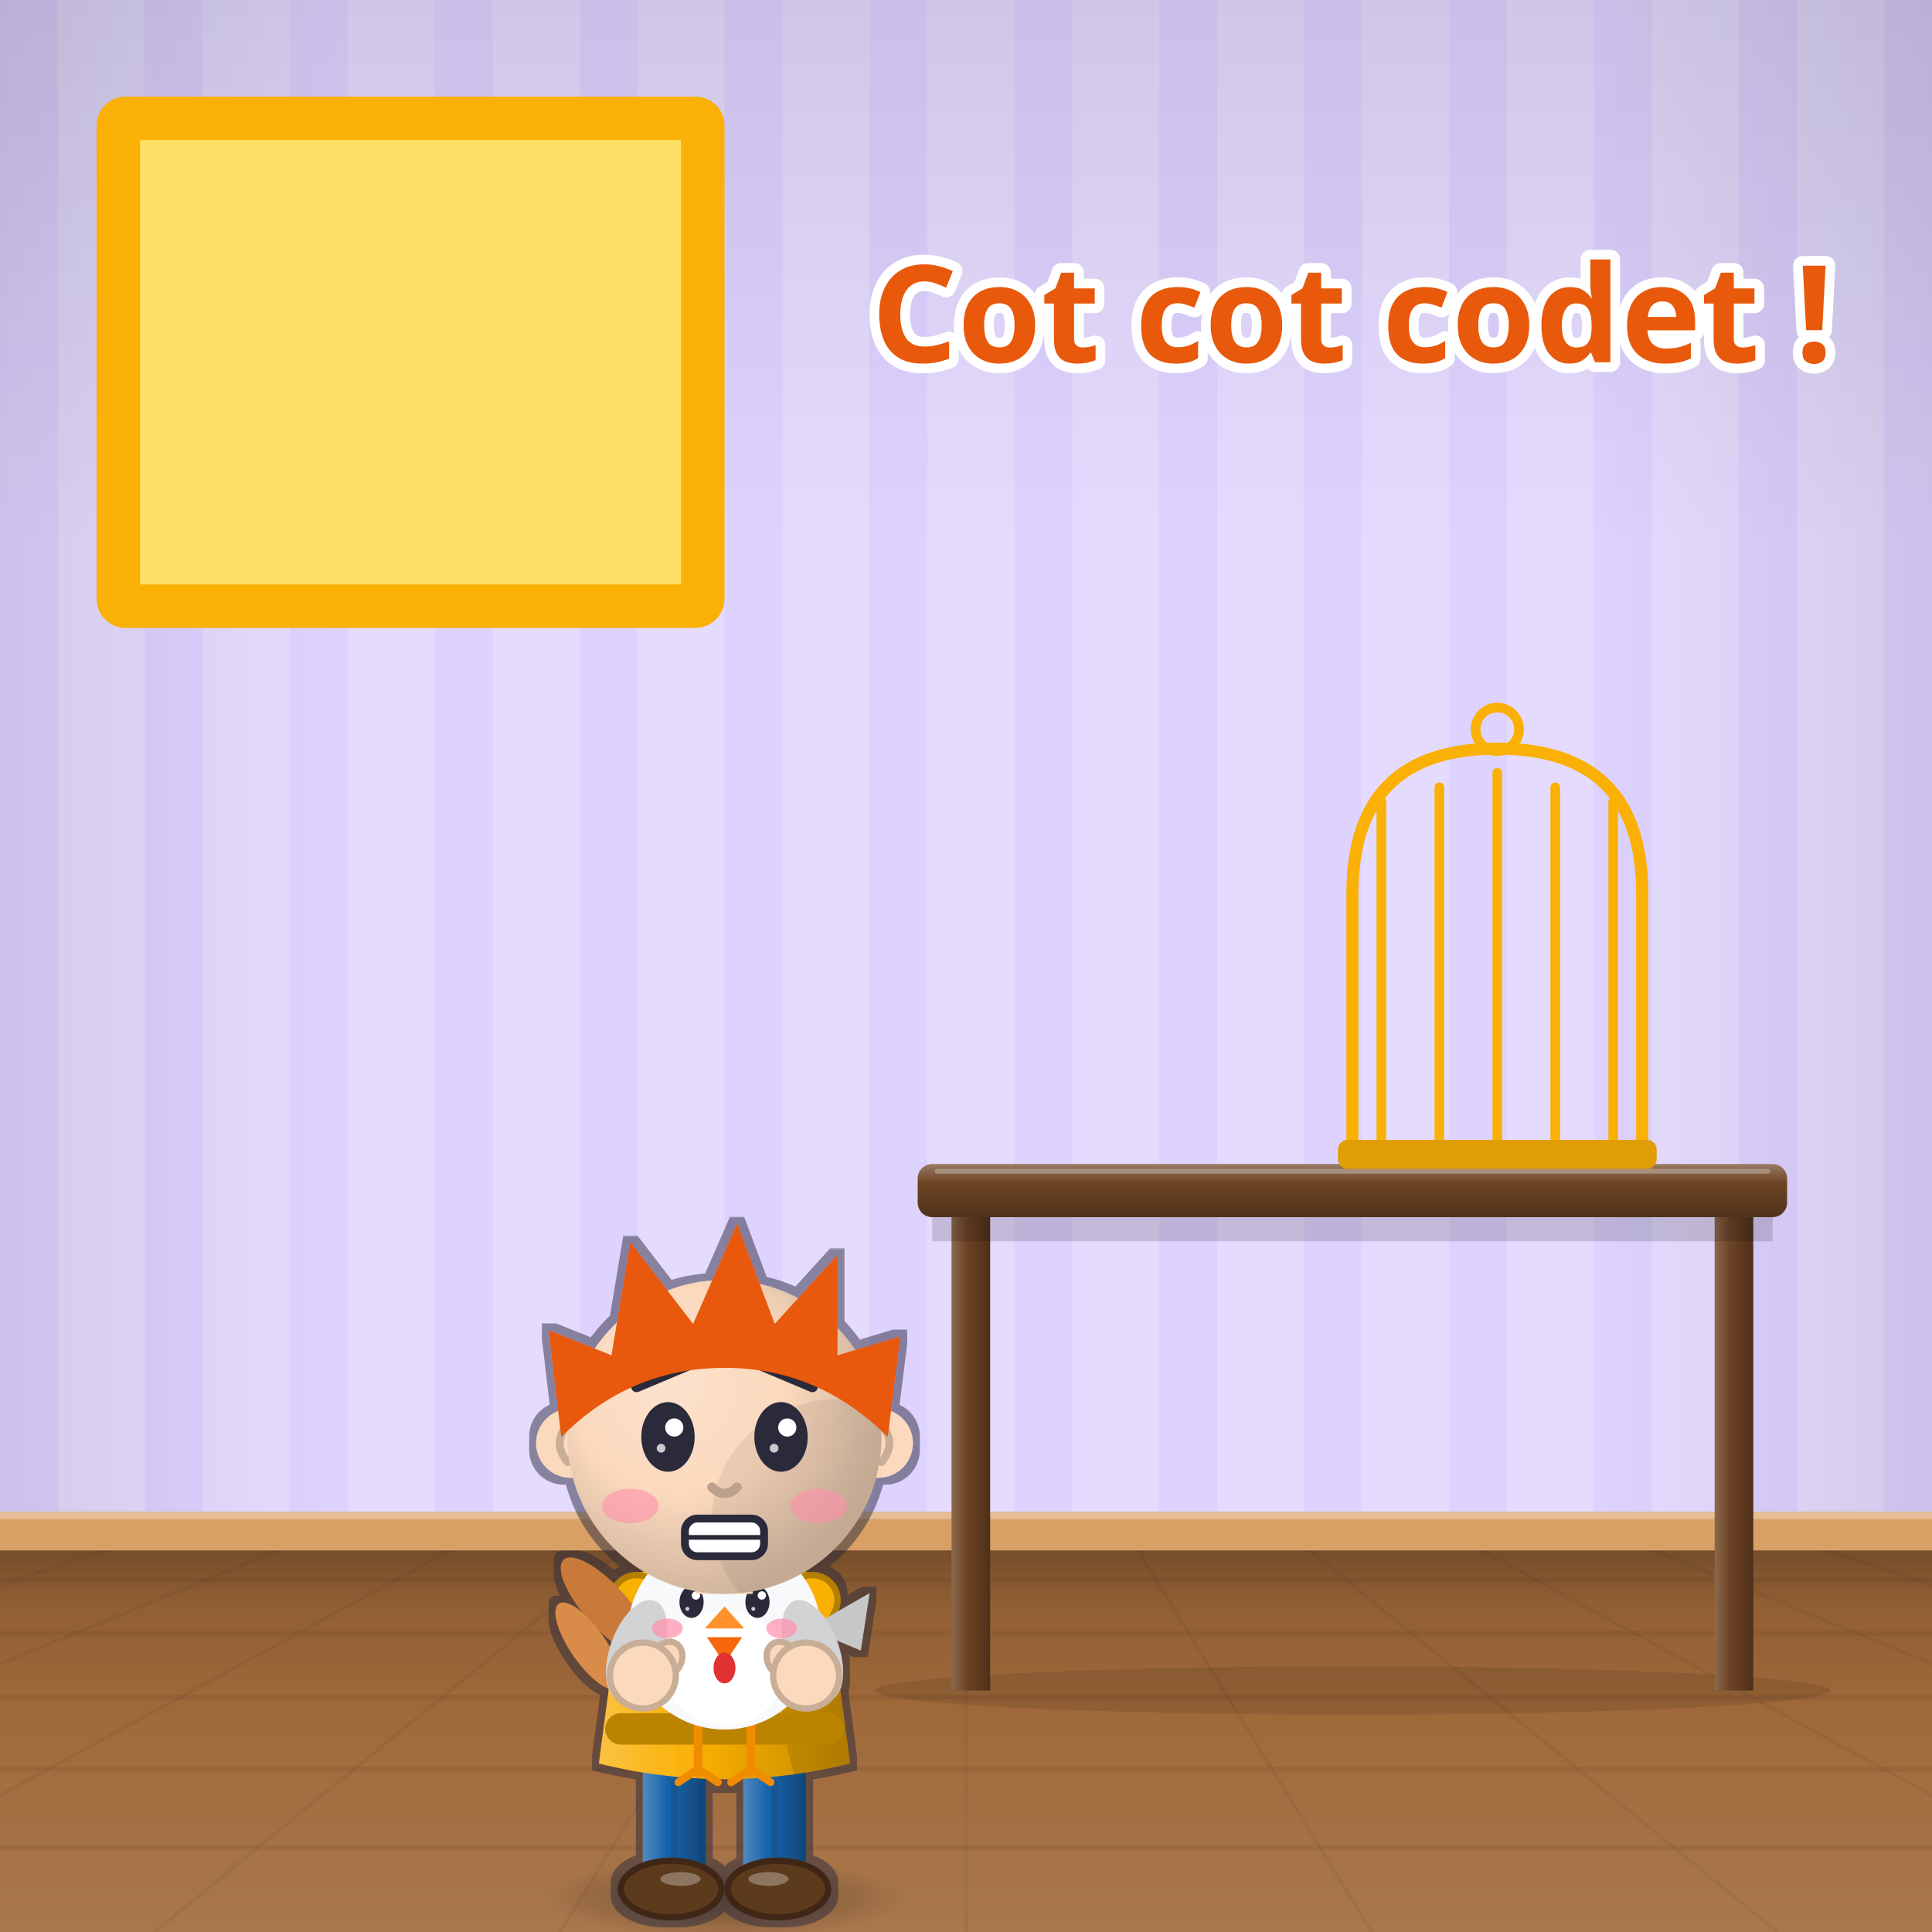
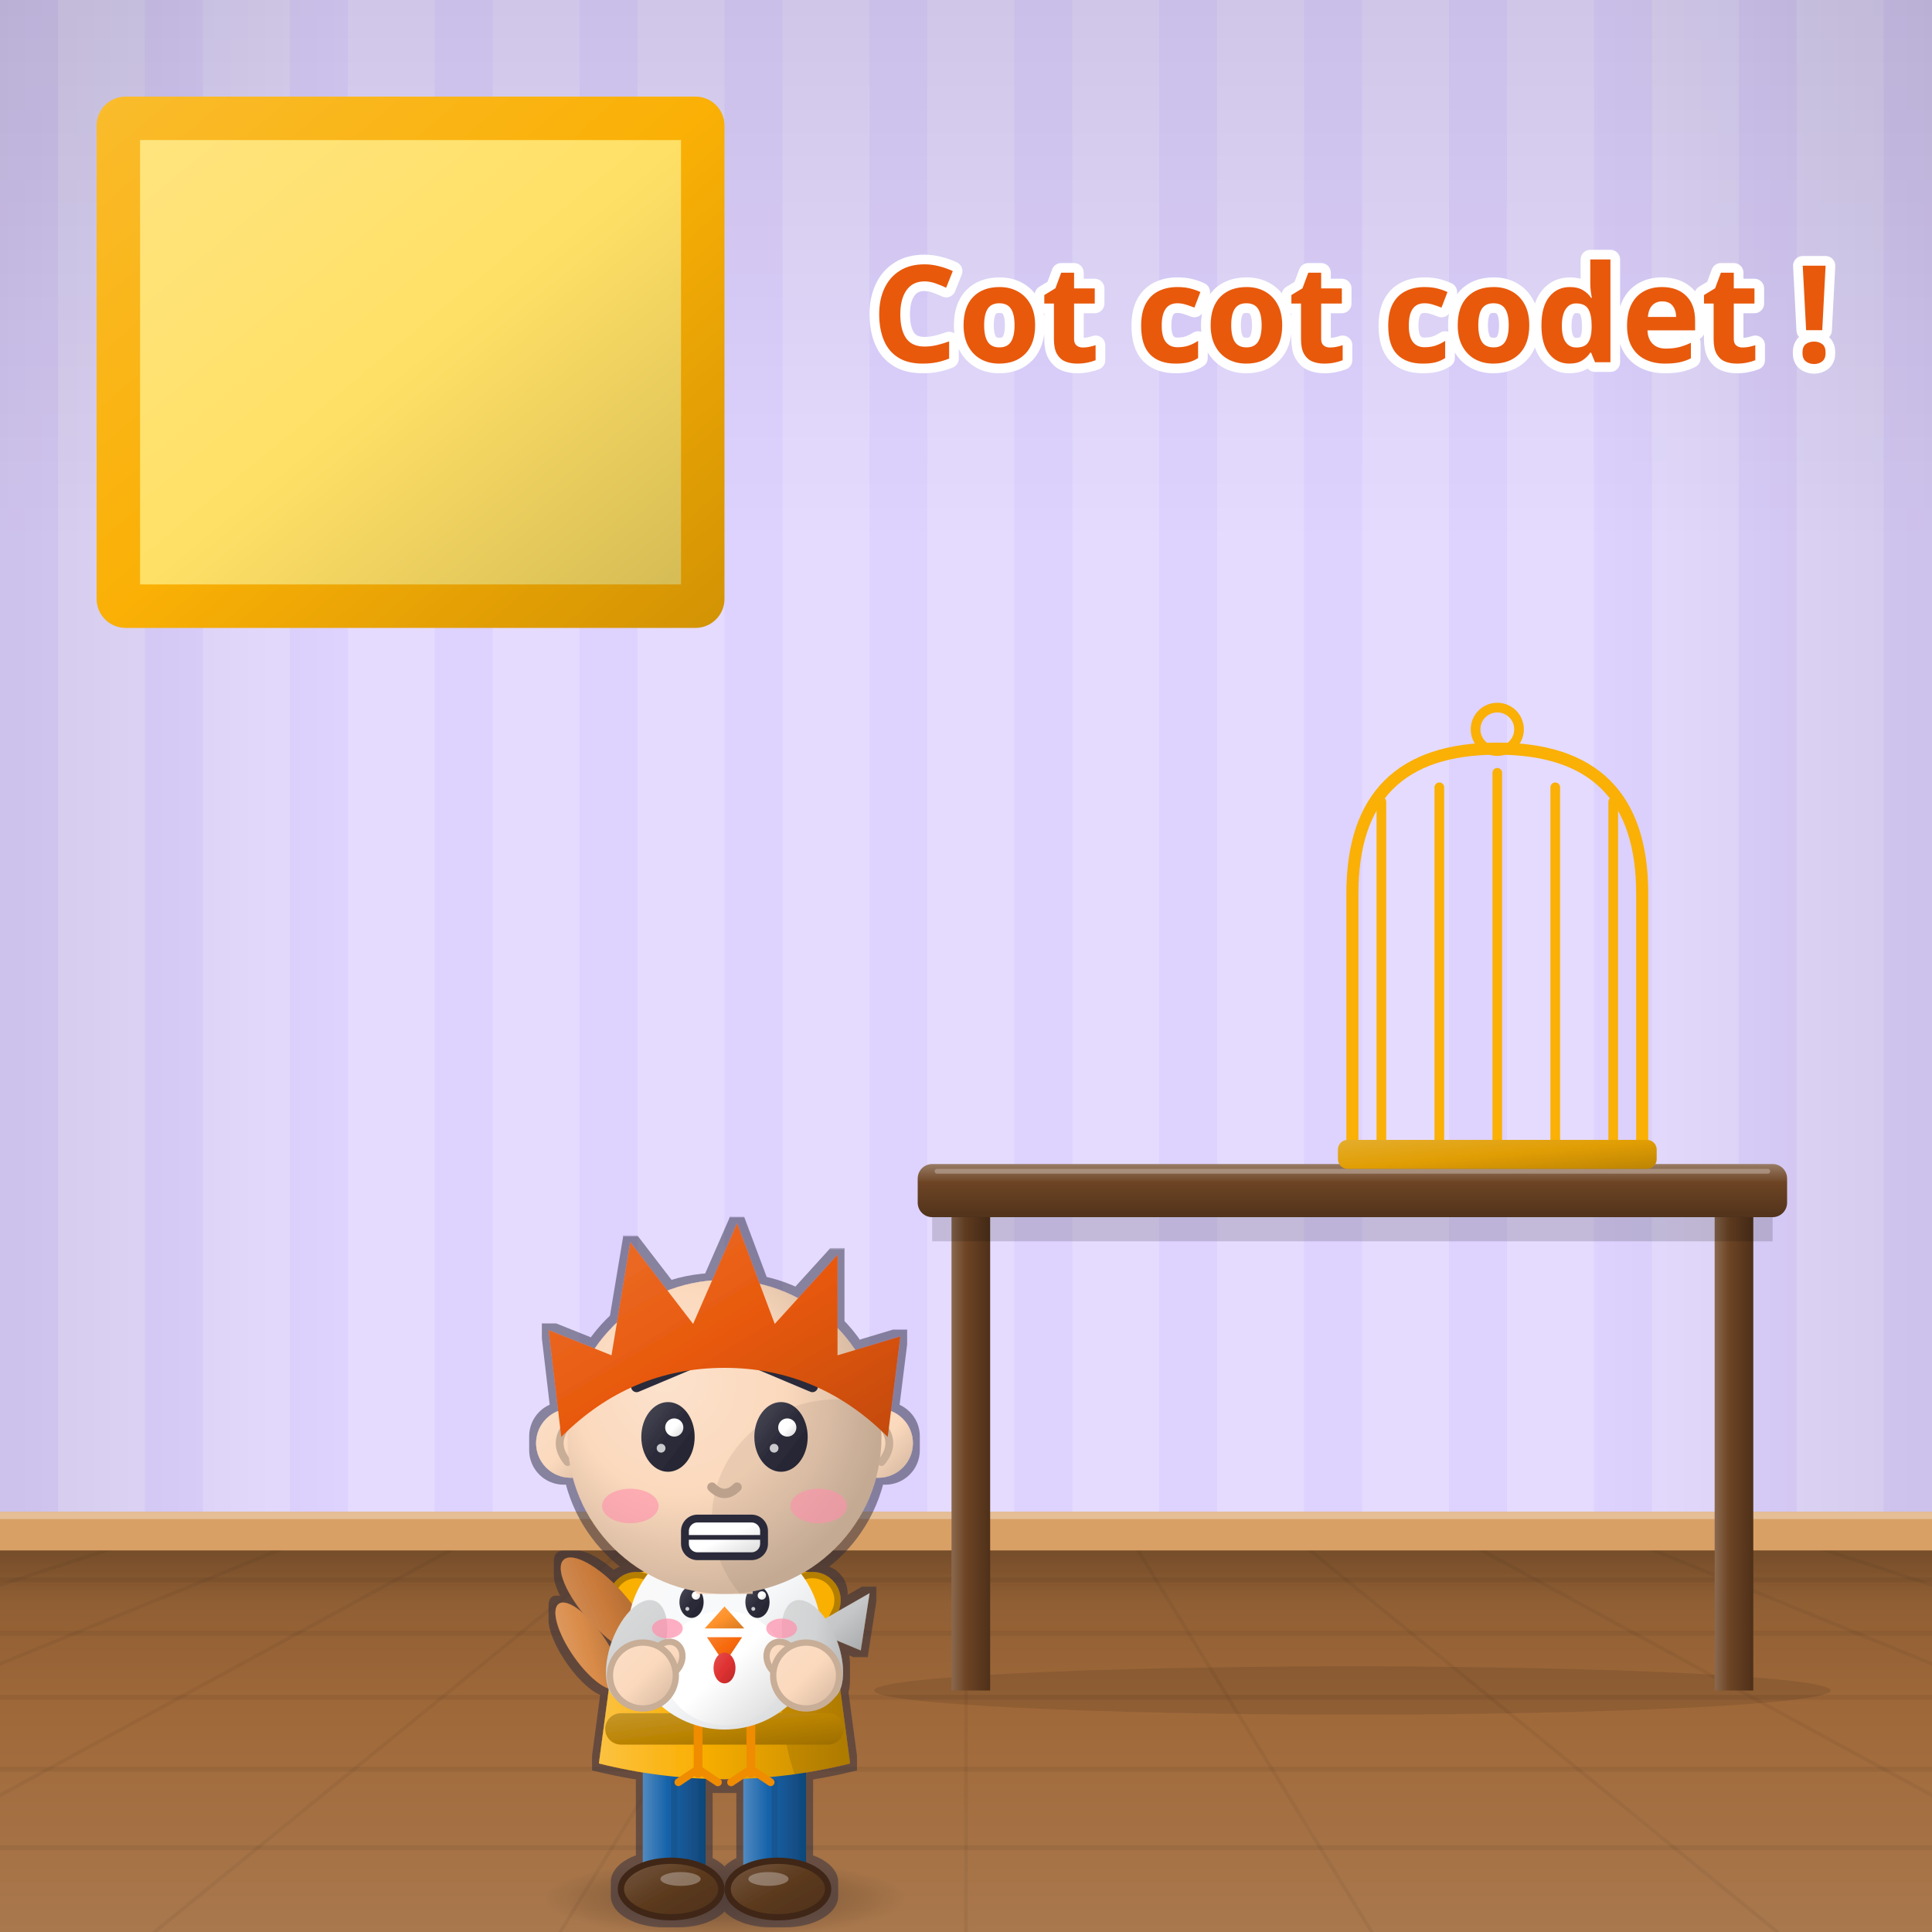
<svg xmlns="http://www.w3.org/2000/svg" viewBox="0 0 800 800" width="800" height="800">
  <defs>
+     <linearGradient id="vol0044542" x1="0" y1="0" x2="1" y2="1">
+       <stop offset="0" stop-color="#ffffff" />
+       <stop offset="0.5" stop-color="#fff" />
+       <stop offset="1" stop-color="#d6d6d6" />
+     </linearGradient>
+     <linearGradient id="vol0993199" x1="0" y1="0" x2="1" y2="1">
+       <stop offset="0" stop-color="#d18f59" />
+       <stop offset="0.5" stop-color="#c97a3a" />
+       <stop offset="1" stop-color="#a86630" />
+     </linearGradient>
    <linearGradient id="vol0bf4f7c" x1="0" y1="0" x2="1" y2="0">
      <stop offset="0" stop-color="#fbc241" />
      <stop offset="0.38" stop-color="#fab005" />
      <stop offset="1" stop-color="#c38903" />
    </linearGradient>
    <linearGradient id="vol0d3437b" x1="0" y1="0" x2="0" y2="1">
      <stop offset="0" stop-color="#000" stop-opacity="0.16" />
      <stop offset="1" stop-color="#000" stop-opacity="0" />
    </linearGradient>
    <linearGradient id="vol2dc00c7" x1="0" y1="0" x2="0" y2="1">
      <stop offset="0" stop-color="#000" stop-opacity="0.09" />
      <stop offset="0.35" stop-color="#000" stop-opacity="0" />
    </linearGradient>
    <radialGradient id="vol2ea26ee" cx="0.5" cy="0.5" r="0.5">
      <stop offset="0" stop-color="#000" stop-opacity="0.286" />
      <stop offset="0.55" stop-color="#000" stop-opacity="0.156" />
      <stop offset="1" stop-color="#000" stop-opacity="0" />
    </radialGradient>
+     <linearGradient id="vol3082a02" x1="0" y1="0" x2="1" y2="1">
+       <stop offset="0" stop-color="#fbdfc7" />
+       <stop offset="0.5" stop-color="#fbd9bd" />
+       <stop offset="1" stop-color="#d2b69e" />
+     </linearGradient>
    <radialGradient id="vol3490e56" cx="0.4" cy="0.4" r="0.6" fx="0.3" fy="0.3">
      <stop offset="0" stop-color="#fce2cd" />
      <stop offset="0.55" stop-color="#fbd9bd" />
      <stop offset="1" stop-color="#d2b69e" />
    </radialGradient>
+     <linearGradient id="vol38c8b34" x1="0" y1="0" x2="1" y2="1">
+       <stop offset="0" stop-color="#4c4c59" />
+       <stop offset="0.5" stop-color="#2b2b3a" />
+       <stop offset="1" stop-color="#242430" />
+     </linearGradient>
+     <linearGradient id="vol3902222" x1="0" y1="0" x2="1" y2="1">
+       <stop offset="0" stop-color="#cfcfd0" />
+       <stop offset="0.5" stop-color="#c6c7c8" />
+       <stop offset="1" stop-color="#a6a7a8" />
+     </linearGradient>
+     <linearGradient id="vol3f640ed" x1="0" y1="0" x2="1" y2="1">
+       <stop offset="0" stop-color="#d5a12c" />
+       <stop offset="0.5" stop-color="#cd9004" />
+       <stop offset="1" stop-color="#ac7803" />
+     </linearGradient>
    <linearGradient id="vol68232ea" x1="0" y1="0" x2="0" y2="1">
      <stop offset="0" stop-color="#987c65" />
      <stop offset="0.35" stop-color="#6d4424" />
      <stop offset="1" stop-color="#51331b" />
    </linearGradient>
+     <linearGradient id="vol70795a0" x1="0" y1="0" x2="1" y2="1">
+       <stop offset="0" stop-color="#f9f9fa" />
+       <stop offset="0.5" stop-color="#f8f9fa" />
+       <stop offset="1" stop-color="#d0d1d2" />
+     </linearGradient>
+     <linearGradient id="vol7bbb870" x1="0" y1="0" x2="1" y2="1">
+       <stop offset="0" stop-color="#c5972b" />
+       <stop offset="0.5" stop-color="#bb8403" />
+       <stop offset="1" stop-color="#9d6e02" />
+     </linearGradient>
    <linearGradient id="vol85a4787" x1="0" y1="0" x2="0" y2="1">
      <stop offset="0" stop-color="#895a31" />
      <stop offset="0.45" stop-color="#a0693a" />
      <stop offset="1" stop-color="#a9784d" />
    </linearGradient>
+     <linearGradient id="vol88cbe44" x1="0" y1="0" x2="1" y2="1">
+       <stop offset="0" stop-color="#ffe47e" />
+       <stop offset="0.5" stop-color="#ffe066" />
+       <stop offset="1" stop-color="#d6bc55" />
+     </linearGradient>
+     <linearGradient id="vol91924e7" x1="0" y1="0" x2="1" y2="1">
+       <stop offset="0" stop-color="#ffa34c" />
+       <stop offset="0.5" stop-color="#ff922b" />
+       <stop offset="1" stop-color="#d67a24" />
+     </linearGradient>
+     <linearGradient id="vol9431c8e" x1="0" y1="0" x2="1" y2="1">
+       <stop offset="0" stop-color="#fabc2d" />
+       <stop offset="0.5" stop-color="#fab005" />
+       <stop offset="1" stop-color="#d29304" />
+     </linearGradient>
+     <linearGradient id="vol94db88c" x1="0" y1="0" x2="1" y2="1">
+       <stop offset="0" stop-color="#e5ad2c" />
+       <stop offset="0.5" stop-color="#e19e04" />
+       <stop offset="1" stop-color="#bd8403" />
+     </linearGradient>
+     <linearGradient id="vol971ebd4" x1="0" y1="0" x2="1" y2="1">
+       <stop offset="0" stop-color="#765942" />
+       <stop offset="0.5" stop-color="#5c3a1e" />
+       <stop offset="1" stop-color="#4d3019" />
+     </linearGradient>
+     <linearGradient id="vol979ab77" x1="0" y1="0" x2="1" y2="1">
+       <stop offset="0" stop-color="#f87f2e" />
+       <stop offset="0.5" stop-color="#f76707" />
+       <stop offset="1" stop-color="#cf5605" />
+     </linearGradient>
+     <linearGradient id="vola8ff84f" x1="0" y1="0" x2="1" y2="1">
+       <stop offset="0" stop-color="#eb7332" />
+       <stop offset="0.5" stop-color="#e8590c" />
+       <stop offset="1" stop-color="#c24a0a" />
+     </linearGradient>
    <linearGradient id="volc4232d4" x1="0" y1="0" x2="1" y2="0">
      <stop offset="0" stop-color="#518ac0" />
      <stop offset="0.38" stop-color="#1864ab" />
      <stop offset="1" stop-color="#104677" />
+     </linearGradient>
+     <linearGradient id="volde742ad" x1="0" y1="0" x2="1" y2="1">
+       <stop offset="0" stop-color="#d9dada" />
+       <stop offset="0.5" stop-color="#d2d3d4" />
+       <stop offset="1" stop-color="#b0b1b2" />
+     </linearGradient>
+     <linearGradient id="volea82945" x1="0" y1="0" x2="1" y2="1">
+       <stop offset="0" stop-color="#e45151" />
+       <stop offset="0.5" stop-color="#e03131" />
+       <stop offset="1" stop-color="#bc2929" />
    </linearGradient>
    <linearGradient id="volef0d640" x1="0" y1="0" x2="1" y2="0">
      <stop offset="0" stop-color="#000" stop-opacity="0.08" />
      <stop offset="0.18" stop-color="#000" stop-opacity="0" />
      <stop offset="0.82" stop-color="#000" stop-opacity="0" />
      <stop offset="1" stop-color="#000" stop-opacity="0.08" />
+     </linearGradient>
+     <linearGradient id="volf7f1797" x1="0" y1="0" x2="1" y2="1">
+       <stop offset="0" stop-color="#df9d65" />
+       <stop offset="0.5" stop-color="#d98b48" />
+       <stop offset="1" stop-color="#b6743c" />
    </linearGradient>
    <linearGradient id="volf8c3a68" x1="0" y1="0" x2="1" y2="0">
      <stop offset="0" stop-color="#8a694f" />
      <stop offset="0.38" stop-color="#6d4424" />
      <stop offset="1" stop-color="#4e3019" />
    </linearGradient>
  </defs>
  <rect x="0" y="0" width="800" height="640" fill="#e5dbff" />
  <rect x="0" y="0" width="24" height="640" fill="#d0bfff" opacity="0.35" />
  <rect x="60" y="0" width="24" height="640" fill="#d0bfff" opacity="0.35" />
  <rect x="120" y="0" width="24" height="640" fill="#d0bfff" opacity="0.35" />
  <rect x="180" y="0" width="24" height="640" fill="#d0bfff" opacity="0.35" />
  <rect x="240" y="0" width="24" height="640" fill="#d0bfff" opacity="0.35" />
  <rect x="300" y="0" width="24" height="640" fill="#d0bfff" opacity="0.35" />
  <rect x="360" y="0" width="24" height="640" fill="#d0bfff" opacity="0.35" />
  <rect x="420" y="0" width="24" height="640" fill="#d0bfff" opacity="0.35" />
  <rect x="480" y="0" width="24" height="640" fill="#d0bfff" opacity="0.35" />
  <rect x="540" y="0" width="24" height="640" fill="#d0bfff" opacity="0.35" />
  <rect x="600" y="0" width="24" height="640" fill="#d0bfff" opacity="0.35" />
  <rect x="660" y="0" width="24" height="640" fill="#d0bfff" opacity="0.35" />
  <rect x="720" y="0" width="24" height="640" fill="#d0bfff" opacity="0.35" />
  <rect x="780" y="0" width="24" height="640" fill="#d0bfff" opacity="0.35" />
  <rect x="0" y="0" width="800" height="640" fill="url(#vol2dc00c7)" />
  <rect x="0" y="0" width="800" height="640" fill="url(#volef0d640)" />
  <rect x="0" y="640" width="800" height="160" fill="url(#vol85a4787)" />
  <line x1="0" y1="654.2" x2="800" y2="654.2" stroke="#000" stroke-width="2" stroke-linecap="round" opacity="0.06" />
  <line x1="0" y1="676.3" x2="800" y2="676.3" stroke="#000" stroke-width="2" stroke-linecap="round" opacity="0.06" />
  <line x1="0" y1="702.8" x2="800" y2="702.8" stroke="#000" stroke-width="2" stroke-linecap="round" opacity="0.06" />
  <line x1="0" y1="732.6" x2="800" y2="732.6" stroke="#000" stroke-width="2" stroke-linecap="round" opacity="0.06" />
  <line x1="0" y1="765.1" x2="800" y2="765.1" stroke="#000" stroke-width="2" stroke-linecap="round" opacity="0.06" />
  <path d="M -90 640 L -776 800 M -20 640 L -608 800 M 50 640 L -440 800 M 120 640 L -272 800 M 190 640 L -104 800 M 260 640 L 64 800 M 330 640 L 232 800 M 400 640 L 400 800 M 470 640 L 568 800 M 540 640 L 736 800 M 610 640 L 904 800 M 680 640 L 1072 800 M 750 640 L 1240 800 M 820 640 L 1408 800 M 890 640 L 1576 800" fill="none" stroke="#000" stroke-width="1.5" stroke-linecap="round" stroke-linejoin="round" opacity="0.05" />
  <rect x="0" y="640" width="800" height="24" fill="url(#vol0d3437b)" />
  <rect x="0" y="626" width="800" height="16" fill="#d9a066" />
  <rect x="0" y="626" width="800" height="3" fill="#e8c6a3" opacity="0.8" />
-   <rect x="40" y="40" width="260" height="220" rx="12" fill="#fab005" />
-   <rect x="58" y="58" width="224" height="184" fill="#ffe066" />
+   <rect x="40" y="40" width="260" height="220" rx="12" fill="url(#vol9431c8e)" />
+   <rect x="58" y="58" width="224" height="184" fill="url(#vol88cbe44)" />
  <g>
    <ellipse cx="560" cy="700" rx="198" ry="10" fill="#000" opacity="0.1" />
    <rect x="394" y="500" width="16" height="200" fill="url(#volf8c3a68)" />
    <rect x="710" y="500" width="16" height="200" fill="url(#volf8c3a68)" />
    <rect x="386" y="504" width="348" height="10" fill="#000" opacity="0.15" />
    <rect x="380" y="482" width="360" height="22" rx="6" fill="url(#vol68232ea)" />
    <line x1="388" y1="485" x2="732" y2="485" stroke="#b6a191" stroke-width="2" stroke-linecap="round" opacity="0.7" />
  </g>
  <g transform="translate(620 480)">
    <path d="M -60 0 L -60 -110 Q -60 -170 0 -170 Q 60 -170 60 -110 L 60 0 Z" fill="none" stroke="#fab005" stroke-width="5" stroke-linecap="round" stroke-linejoin="round" />
    <line x1="-48" y1="-148" x2="-48" y2="0" stroke="#fab005" stroke-width="4" stroke-linecap="round" />
    <line x1="-24" y1="-154" x2="-24" y2="0" stroke="#fab005" stroke-width="4" stroke-linecap="round" />
    <line x1="0" y1="-160" x2="0" y2="0" stroke="#fab005" stroke-width="4" stroke-linecap="round" />
    <line x1="24" y1="-154" x2="24" y2="0" stroke="#fab005" stroke-width="4" stroke-linecap="round" />
    <line x1="48" y1="-148" x2="48" y2="0" stroke="#fab005" stroke-width="4" stroke-linecap="round" />
-     <rect x="-66" y="-8" width="132" height="12" rx="4" fill="#e19e04" />
+     <rect x="-66" y="-8" width="132" height="12" rx="4" fill="url(#vol94db88c)" />
    <circle cx="0" cy="-178" r="9" fill="none" stroke="#fab005" stroke-width="4" />
  </g>
  <g transform="translate(300 790) scale(1.3 1.3)">
    <ellipse cx="0" cy="-3" rx="58.2" ry="12.6" fill="url(#vol2ea26ee)" />
    <filter id="c73" x="-15%" y="-15%" width="130%" height="130%">
      <feMorphology in="SourceAlpha" operator="dilate" radius="2.04" result="e" />
      <feFlood flood-color="#2b2b3a" flood-opacity="0.5" />
      <feComposite in2="e" operator="in" result="o" />
      <feMerge>
        <feMergeNode in="o" />
        <feMergeNode in="SourceGraphic" />
      </feMerge>
    </filter>
    <g filter="url(#c73)">
      <rect x="-26" y="-52" width="20" height="46" rx="8" fill="url(#volc4232d4)" />
      <line x1="-16" y1="-40" x2="-16" y2="-12" stroke="#135088" stroke-width="2" stroke-linecap="round" opacity="0.6" />
      <rect x="6" y="-52" width="20" height="46" rx="8" fill="url(#volc4232d4)" />
      <line x1="16" y1="-40" x2="16" y2="-12" stroke="#135088" stroke-width="2" stroke-linecap="round" opacity="0.6" />
-       <ellipse cx="-17" cy="-6" rx="16" ry="9" fill="#5c3a1e" stroke="#402815" stroke-width="2" />
+       <ellipse cx="-17" cy="-6" rx="16" ry="9" fill="url(#vol971ebd4)" stroke="#402815" stroke-width="2" />
      <ellipse cx="-14" cy="-9.2" rx="6.4" ry="2.2" fill="#fff" opacity="0.3" />
-       <ellipse cx="17" cy="-6" rx="16" ry="9" fill="#5c3a1e" stroke="#402815" stroke-width="2" />
+       <ellipse cx="17" cy="-6" rx="16" ry="9" fill="url(#vol971ebd4)" stroke="#402815" stroke-width="2" />
      <ellipse cx="14" cy="-9.2" rx="6.4" ry="2.2" fill="#fff" opacity="0.3" />
      <path d="M -32 -106 Q 0 -112 32 -106 L 40 -46 Q 0 -36 -40 -46 Z" fill="url(#vol0bf4f7c)" />
      <clipPath id="k71">
        <path d="M -32 -106 Q 0 -112 32 -106 L 40 -46 Q 0 -36 -40 -46 Z" fill="#000" />
      </clipPath>
      <g clip-path="url(#k71)">
        <ellipse cx="40" cy="-70" rx="22" ry="46" fill="#000" opacity="0.11" />
        <ellipse cx="-22" cy="-92" rx="6" ry="11" fill="#fff" transform="rotate(20 -22 -92)" opacity="0.22" />
      </g>
      <path d="M -20 -106 Q 0 -92 20 -106" fill="none" stroke="#bb8403" stroke-width="2.5" stroke-linecap="round" stroke-linejoin="round" />
-       <rect x="-38" y="-62" width="76" height="10" rx="5" fill="#bb8403" />
+       <rect x="-38" y="-62" width="76" height="10" rx="5" fill="url(#vol7bbb870)" />
      <path d="M -28 -98 Q -19 -80 -26 -74" fill="none" stroke="#b47e03" stroke-width="18" stroke-linecap="round" stroke-linejoin="round" />
      <path d="M -28 -98 Q -19 -80 -26 -74" fill="none" stroke="#fab005" stroke-width="14" stroke-linecap="round" stroke-linejoin="round" />
-       <circle cx="-24.3" cy="-75.4" r="8.4" fill="#cd9004" />
+       <circle cx="-24.3" cy="-75.4" r="8.4" fill="url(#vol3f640ed)" />
      <path d="M 28 -98 Q 19 -80 26 -74" fill="none" stroke="#b47e03" stroke-width="18" stroke-linecap="round" stroke-linejoin="round" />
      <path d="M 28 -98 Q 19 -80 26 -74" fill="none" stroke="#fab005" stroke-width="14" stroke-linecap="round" stroke-linejoin="round" />
-       <circle cx="24.3" cy="-75.4" r="8.4" fill="#cd9004" />
+       <circle cx="24.3" cy="-75.4" r="8.4" fill="url(#vol3f640ed)" />
      <g transform="translate(0 -40) scale(0.7 0.7)">
-         <ellipse cx="-54" cy="-80" rx="9.9" ry="28.6" fill="#c97a3a" transform="rotate(-42 -54 -80)" />
-         <ellipse cx="-62" cy="-62" rx="8.1" ry="23.4" fill="#d98b48" transform="rotate(-34.8 -62 -62)" />
+         <ellipse cx="-54" cy="-80" rx="9.9" ry="28.6" fill="url(#vol0993199)" transform="rotate(-42 -54 -80)" />
+         <ellipse cx="-62" cy="-62" rx="8.1" ry="23.4" fill="url(#volf7f1797)" transform="rotate(-34.8 -62 -62)" />
        <g>
          <line x1="-12" y1="-30" x2="-12" y2="-4" stroke="#f08c00" stroke-width="4" stroke-linecap="round" />
          <path d="M -21 0 L -12 -6 L -3 0" fill="none" stroke="#f08c00" stroke-width="3.5" stroke-linecap="round" stroke-linejoin="round" />
          <line x1="12" y1="-30" x2="12" y2="-4" stroke="#f08c00" stroke-width="4" stroke-linecap="round" />
          <path d="M 3 0 L 12 -6 L 21 0" fill="none" stroke="#f08c00" stroke-width="3.5" stroke-linecap="round" stroke-linejoin="round" />
-           <polygon points="38,-70 66,-86 62,-60" fill="#c6c7c8" />
-           <circle cx="0" cy="-68" r="44" fill="#f8f9fa" />
-           <ellipse cx="0" cy="-52" rx="28" ry="26" fill="#fff" />
-           <ellipse cx="-40" cy="-60" rx="12" ry="24" fill="#d2d3d4" transform="rotate(20 -40 -60)" />
-           <ellipse cx="40" cy="-60" rx="12" ry="24" fill="#d2d3d4" transform="rotate(-20 40 -60)" />
+           <polygon points="38,-70 66,-86 62,-60" fill="url(#vol3902222)" />
+           <circle cx="0" cy="-68" r="44" fill="url(#vol70795a0)" />
+           <ellipse cx="0" cy="-52" rx="28" ry="26" fill="url(#vol0044542)" />
+           <ellipse cx="-40" cy="-60" rx="12" ry="24" fill="url(#volde742ad)" transform="rotate(20 -40 -60)" />
+           <ellipse cx="40" cy="-60" rx="12" ry="24" fill="url(#volde742ad)" transform="rotate(-20 40 -60)" />
          <path d="M -6 -112 Q -2 -124 6 -118 Q 2 -126 12 -124" fill="none" stroke="#c6c7c8" stroke-width="4" stroke-linecap="round" stroke-linejoin="round" />
          <ellipse cx="-26" cy="-70" rx="7" ry="4.5" fill="#ff8fab" opacity="0.7" />
          <ellipse cx="26" cy="-70" rx="7" ry="4.5" fill="#ff8fab" opacity="0.7" />
-           <ellipse cx="-15" cy="-82" rx="5.5" ry="7.2" fill="#2b2b3a" />
-           <circle cx="-13" cy="-85" r="1.9" fill="#fff" />
+           <ellipse cx="-15" cy="-82" rx="5.5" ry="7.2" fill="url(#vol38c8b34)" />
+           <circle cx="-13" cy="-85" r="1.9" fill="url(#vol0044542)" />
          <circle cx="-16.9" cy="-78.9" r="0.9" fill="#fff" opacity="0.75" />
-           <ellipse cx="15" cy="-82" rx="5.5" ry="7.2" fill="#2b2b3a" />
-           <circle cx="17" cy="-85" r="1.9" fill="#fff" />
+           <ellipse cx="15" cy="-82" rx="5.5" ry="7.2" fill="url(#vol38c8b34)" />
+           <circle cx="17" cy="-85" r="1.9" fill="url(#vol0044542)" />
          <circle cx="13.1" cy="-78.9" r="0.9" fill="#fff" opacity="0.75" />
-           <polygon points="-9,-70 9,-70 0,-80" fill="#ff922b" />
-           <polygon points="-8,-66 8,-66 0,-54" fill="#f76707" />
+           <polygon points="-9,-70 9,-70 0,-80" fill="url(#vol91924e7)" />
+           <polygon points="-8,-66 8,-66 0,-54" fill="url(#vol979ab77)" />
        </g>
-         <circle cx="-8" cy="-114" r="8" fill="#e03131" />
-         <circle cx="4" cy="-118" r="9" fill="#e03131" />
-         <circle cx="14" cy="-112" r="7" fill="#e03131" />
-         <ellipse cx="0" cy="-52" rx="5" ry="7" fill="#e03131" />
+         <circle cx="-8" cy="-114" r="8" fill="url(#volea82945)" />
+         <circle cx="4" cy="-118" r="9" fill="url(#volea82945)" />
+         <circle cx="14" cy="-112" r="7" fill="url(#volea82945)" />
+         <ellipse cx="0" cy="-52" rx="5" ry="7" fill="url(#volea82945)" />
      </g>
-       <ellipse cx="-18.4" cy="-79.2" rx="4.7" ry="5.8" fill="#fbd9bd" transform="rotate(30 -18.4 -79.2)" stroke="#c8ad97" stroke-width="2" />
-       <circle cx="-26" cy="-74" r="10.5" fill="#fbd9bd" stroke="#c8ad97" stroke-width="2" />
-       <ellipse cx="18.4" cy="-79.2" rx="4.7" ry="5.8" fill="#fbd9bd" transform="rotate(-30 18.4 -79.2)" stroke="#c8ad97" stroke-width="2" />
-       <circle cx="26" cy="-74" r="10.5" fill="#fbd9bd" stroke="#c8ad97" stroke-width="2" />
-       <rect x="-9" y="-116" width="18" height="16" fill="#fbd9bd" />
+       <ellipse cx="-18.4" cy="-79.2" rx="4.7" ry="5.8" fill="url(#vol3082a02)" transform="rotate(30 -18.4 -79.2)" stroke="#c8ad97" stroke-width="2" />
+       <circle cx="-26" cy="-74" r="10.5" fill="url(#vol3082a02)" stroke="#c8ad97" stroke-width="2" />
+       <ellipse cx="18.4" cy="-79.2" rx="4.7" ry="5.8" fill="url(#vol3082a02)" transform="rotate(-30 18.4 -79.2)" stroke="#c8ad97" stroke-width="2" />
+       <circle cx="26" cy="-74" r="10.5" fill="url(#vol3082a02)" stroke="#c8ad97" stroke-width="2" />
+       <rect x="-9" y="-116" width="18" height="16" fill="url(#vol3082a02)" />
      <ellipse cx="0" cy="-106" rx="10" ry="4" fill="#c8ad97" opacity="0.7" />
      <g>
        <g>
-           <circle cx="-49" cy="-148" r="11" fill="#fbd9bd" />
+           <circle cx="-49" cy="-148" r="11" fill="url(#vol3082a02)" />
          <path d="M -50 -154 Q -55 -148 -50 -142" fill="none" stroke="#c8ad97" stroke-width="2.5" stroke-linecap="round" stroke-linejoin="round" />
-           <circle cx="49" cy="-148" r="11" fill="#fbd9bd" />
+           <circle cx="49" cy="-148" r="11" fill="url(#vol3082a02)" />
          <path d="M 50 -154 Q 55 -148 50 -142" fill="none" stroke="#c8ad97" stroke-width="2.5" stroke-linecap="round" stroke-linejoin="round" />
        </g>
        <circle cx="0" cy="-150" r="50" fill="url(#vol3490e56)" />
        <clipPath id="k72">
          <circle cx="0" cy="-150" r="50" fill="#000" />
        </clipPath>
        <g clip-path="url(#k72)">
          <ellipse cx="36" cy="-124" rx="40" ry="38" fill="#000" opacity="0.07" />
          <ellipse cx="-22" cy="-180" rx="13" ry="7" fill="#fff" transform="rotate(-30 -22 -180)" opacity="0.22" />
        </g>
        <ellipse cx="-30" cy="-128" rx="9" ry="5.5" fill="#ff8fab" opacity="0.6" />
        <ellipse cx="30" cy="-128" rx="9" ry="5.5" fill="#ff8fab" opacity="0.6" />
-         <ellipse cx="-18" cy="-150" rx="8.5" ry="11.1" fill="#2b2b3a" />
-         <circle cx="-16" cy="-153" r="2.9" fill="#fff" />
+         <ellipse cx="-18" cy="-150" rx="8.5" ry="11.1" fill="url(#vol38c8b34)" />
+         <circle cx="-16" cy="-153" r="2.9" fill="url(#vol0044542)" />
        <circle cx="-20.2" cy="-146.4" r="1.4" fill="#fff" opacity="0.75" />
-         <ellipse cx="18" cy="-150" rx="8.5" ry="11.1" fill="#2b2b3a" />
-         <circle cx="20" cy="-153" r="2.9" fill="#fff" />
+         <ellipse cx="18" cy="-150" rx="8.5" ry="11.1" fill="url(#vol38c8b34)" />
+         <circle cx="20" cy="-153" r="2.9" fill="url(#vol0044542)" />
        <circle cx="15.8" cy="-146.4" r="1.4" fill="#fff" opacity="0.75" />
        <line x1="-28" y1="-166" x2="-9" y2="-174" stroke="#2b2b3a" stroke-width="3.5" stroke-linecap="round" />
        <line x1="28" y1="-166" x2="9" y2="-174" stroke="#2b2b3a" stroke-width="3.5" stroke-linecap="round" />
        <path d="M -4 -134 Q 0 -130 4 -134" fill="none" stroke="#bca28d" stroke-width="3" stroke-linecap="round" stroke-linejoin="round" />
-         <rect x="-12.6" y="-124" width="25.2" height="12" rx="4" fill="#fff" stroke="#2b2b3a" stroke-width="2.5" />
+         <rect x="-12.6" y="-124" width="25.2" height="12" rx="4" fill="url(#vol0044542)" stroke="#2b2b3a" stroke-width="2.5" />
        <line x1="-11.7" y1="-118" x2="11.7" y2="-118" stroke="#2b2b3a" stroke-width="1.5" stroke-linecap="round" />
-         <path d="M -52 -150 L -56 -184 L -36 -176 L -30 -212 L -10 -186 L 4 -218 L 16 -186 L 36 -208 L 36 -176 L 56 -182 L 52 -150 Q 30 -172 0 -172 Q -30 -172 -52 -150 Z" fill="#e8590c" />
+         <path d="M -52 -150 L -56 -184 L -36 -176 L -30 -212 L -10 -186 L 4 -218 L 16 -186 L 36 -208 L 36 -176 L 56 -182 L 52 -150 Q 30 -172 0 -172 Q -30 -172 -52 -150 Z" fill="url(#vola8ff84f)" />
      </g>
    </g>
  </g>
  <text x="560" y="150" font-family="Fredoka, Andika, sans-serif" font-weight="700" font-size="56" text-anchor="middle" fill="#e8590c" stroke="#fff" stroke-width="8" stroke-linejoin="round" paint-order="stroke">Cot cot codet !</text>
</svg>
